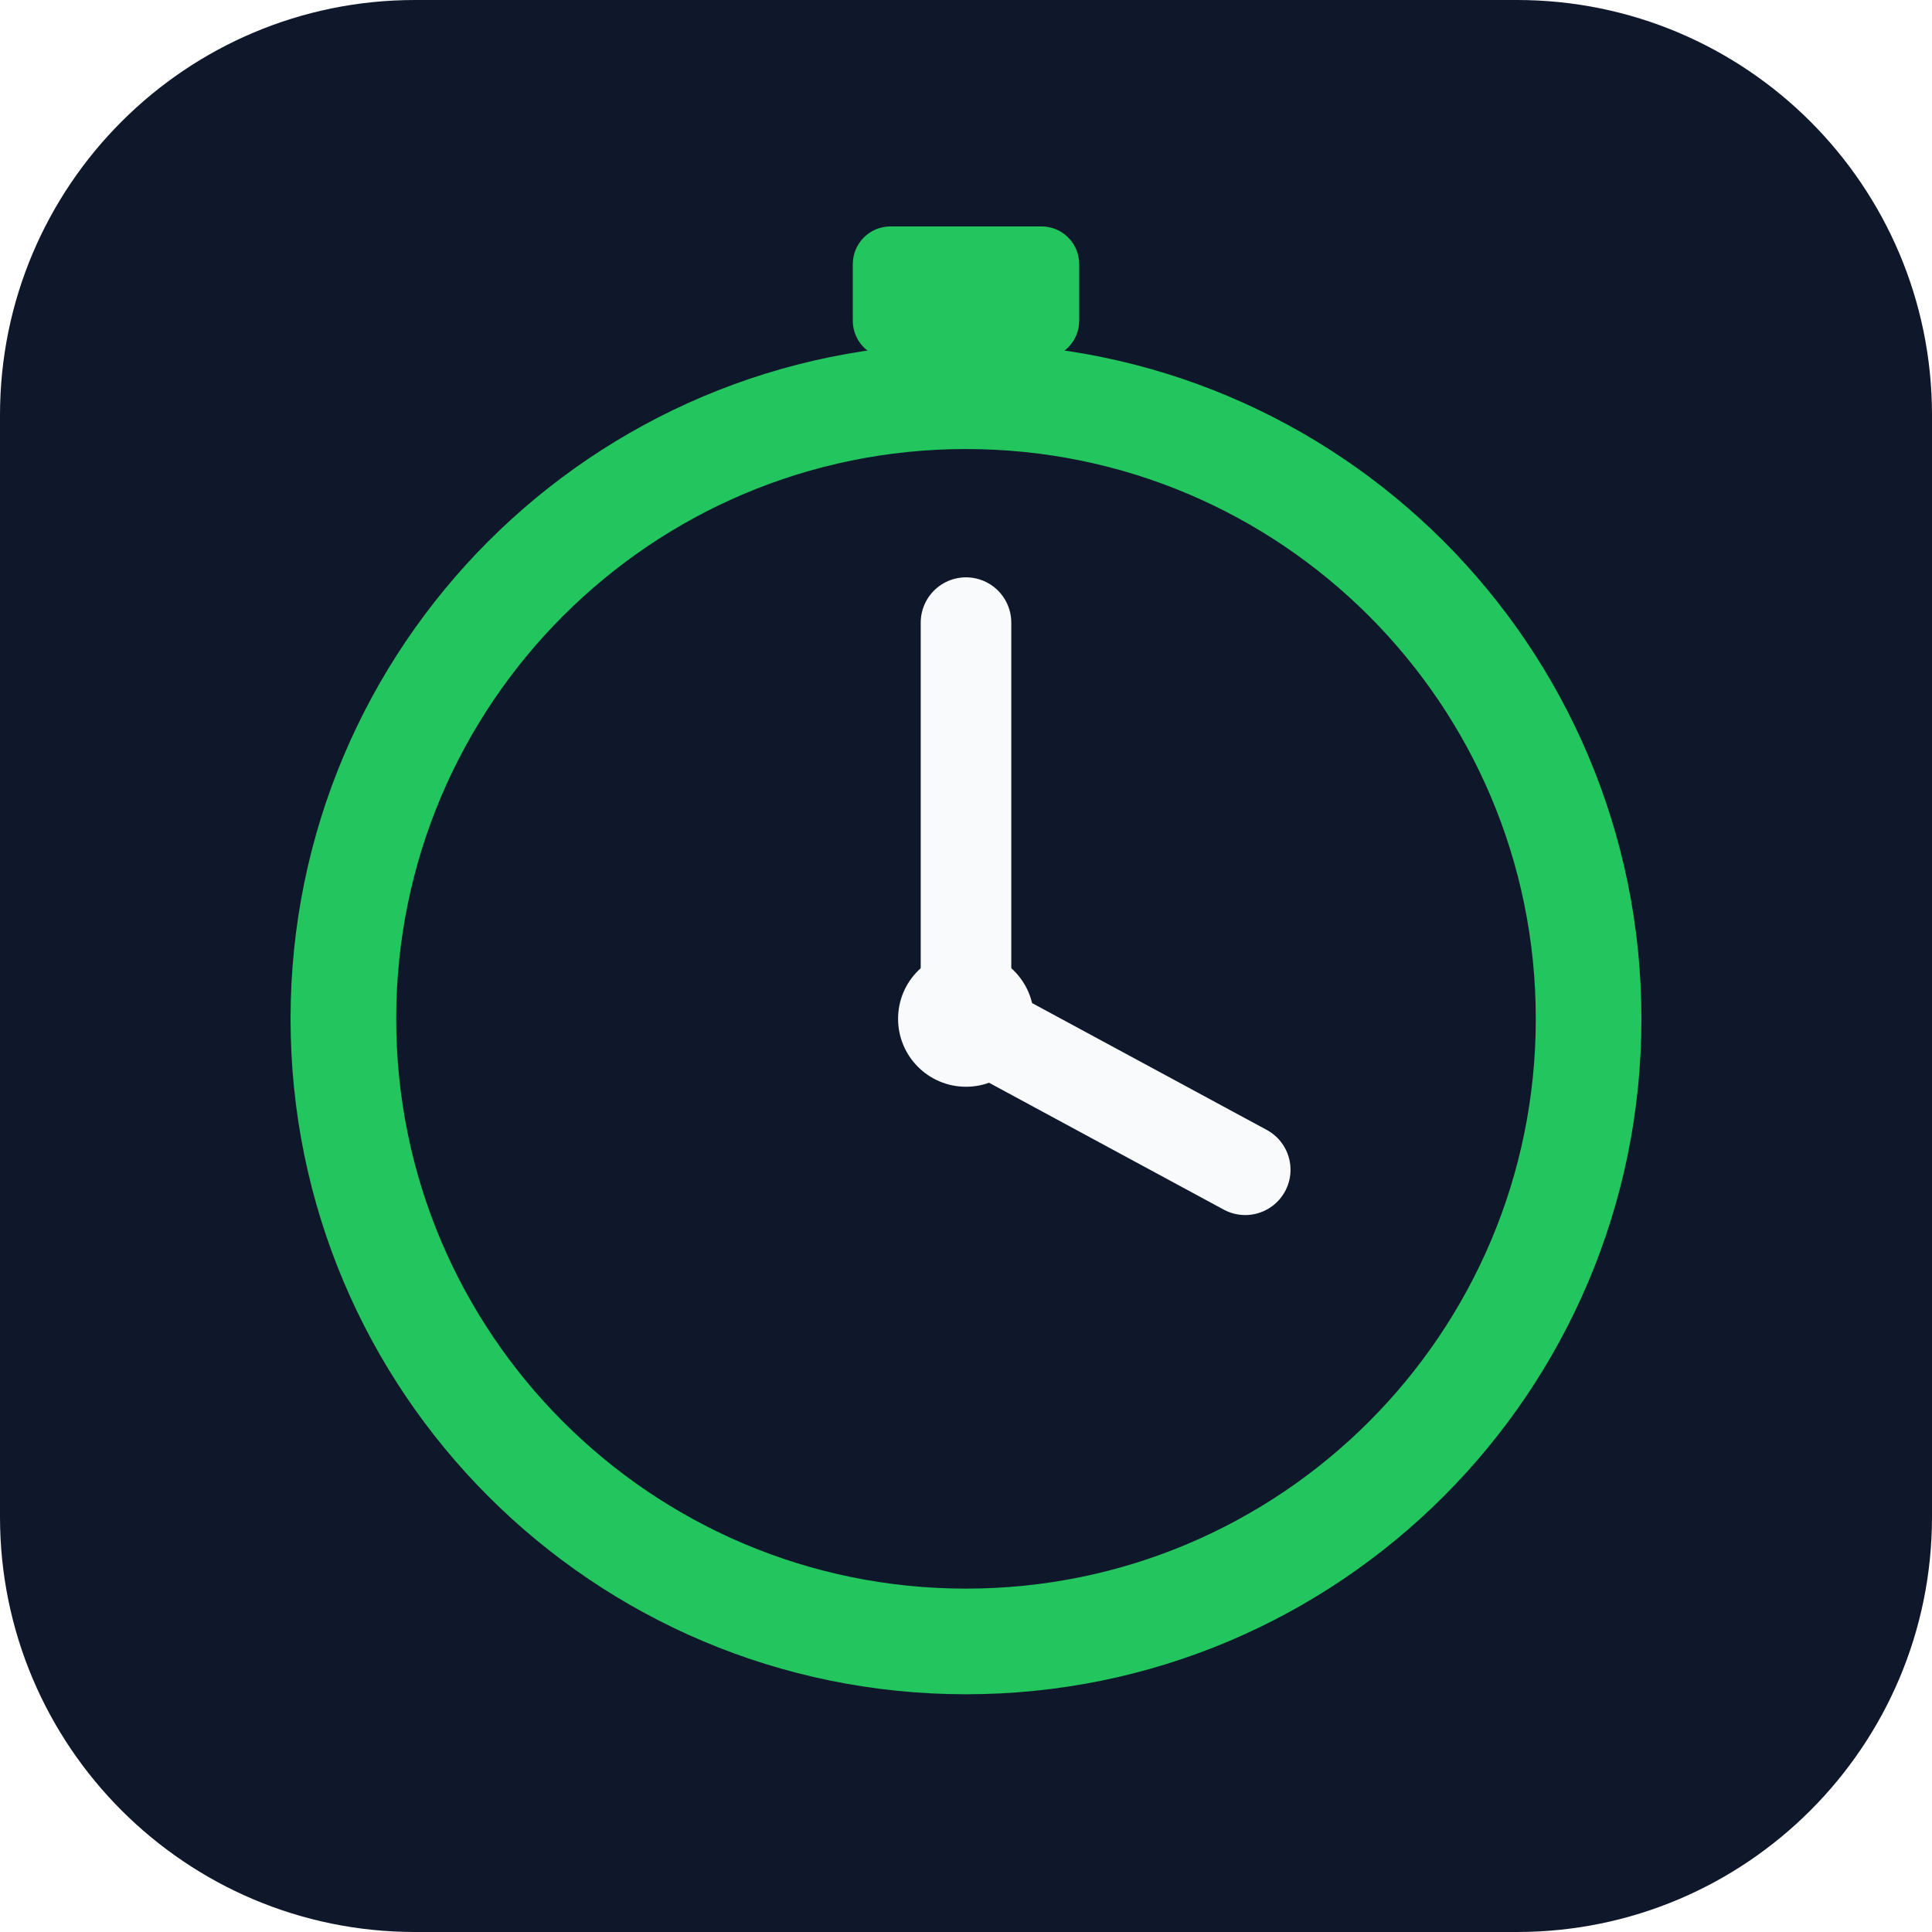
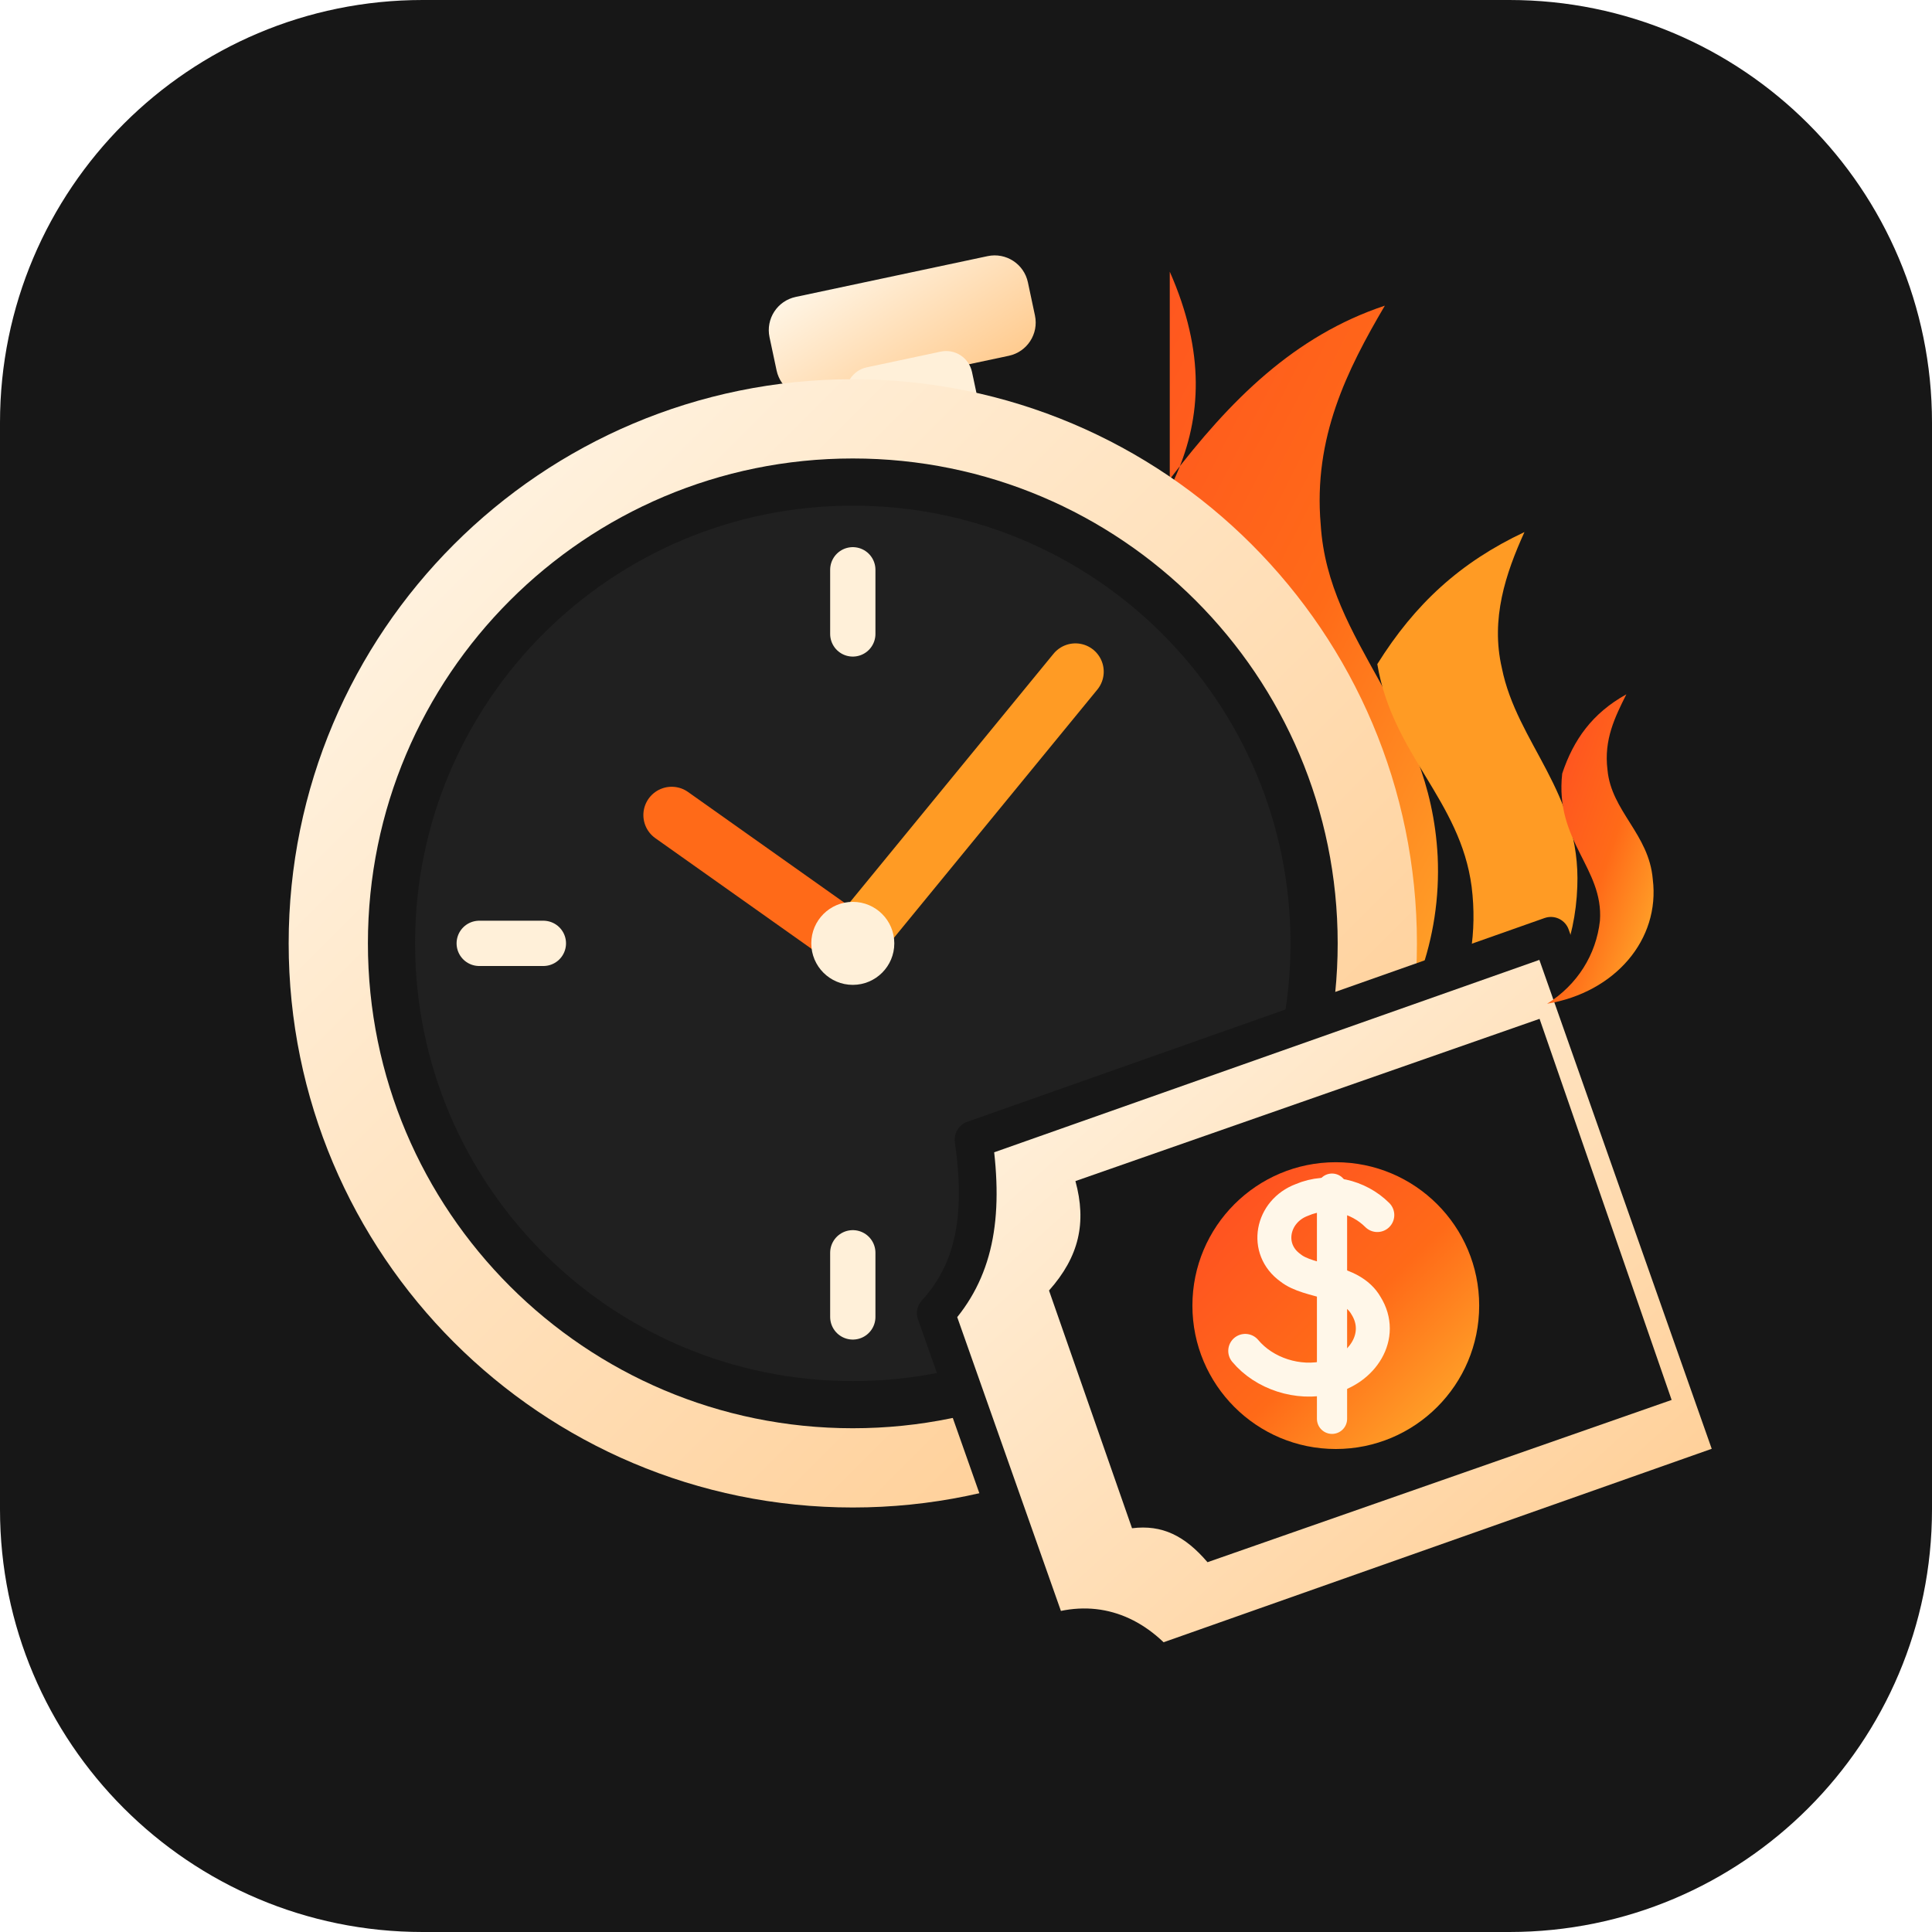
- <svg xmlns="http://www.w3.org/2000/svg" viewBox="0 0 1024 1024">
-   <rect width="1024" height="1024" rx="220" fill="#0f172a" />
-   <circle cx="512" cy="540" r="330" fill="none" stroke="#22c55e" stroke-width="56" />
-   <rect x="452" y="120" width="120" height="70" rx="20" fill="#22c55e" />
-   <path d="M512 540 L512 330" stroke="#f8fafc" stroke-width="48" stroke-linecap="round" />
-   <path d="M512 540 L660 620" stroke="#f8fafc" stroke-width="48" stroke-linecap="round" />
-   <circle cx="512" cy="540" r="36" fill="#f8fafc" />
+ <svg xmlns="http://www.w3.org/2000/svg" viewBox="0 0 512 512" role="img" aria-labelledby="title desc">
+   <defs>
+     <linearGradient id="fire" x1="0" y1="0" x2="1" y2="1">
+       <stop offset="0" stop-color="#FF4B24" />
+       <stop offset="0.55" stop-color="#FF6A18" />
+       <stop offset="1" stop-color="#FFB52E" />
+     </linearGradient>
+     <linearGradient id="paper" x1="0" y1="0" x2="1" y2="1">
+       <stop offset="0" stop-color="#FFF7E9" />
+       <stop offset="1" stop-color="#FFC98B" />
+     </linearGradient>
+   </defs>
+   <rect width="512" height="512" rx="112" fill="#171717" />
+   <path d="M310 72c19 43-5 69-27 92-20 21-31 42-24 67 12-20 29-29 42-43 6 30 28 43 30 73 2 23-9 42-24 57 43-11 76-47 74-91-2-39-29-56-31-88-2-23 7-41 17-58-24 8-41 25-57 46z" fill="url(#fire)" />
+   <path d="M365 176c4 24 22 36 25 59 3 24-8 45-25 60 31-8 52-31 53-60 1-25-16-38-20-58-3-13 1-25 6-36-17 8-29 19-39 35z" fill="#FF9B24" />
+   <rect x="204" y="73" width="70" height="27" rx="9" fill="url(#paper)" transform="rotate(-12 239 86)" />
+   <rect x="225" y="95" width="34" height="24" rx="7" fill="#FFF0D9" transform="rotate(-12 242 107)" />
+   <circle cx="226" cy="250" r="139" fill="#171717" stroke="url(#paper)" stroke-width="21" />
+   <circle cx="226" cy="250" r="116" fill="#202020" />
+   <g stroke="#FFF0D9" stroke-width="12" stroke-linecap="round">
+     <path d="M226 151v17" />
+     <path d="M127 250h17" />
+     <path d="M226 332v17" />
+   </g>
+   <path d="M226 250l-48-34" stroke="#FF6A18" stroke-width="15" stroke-linecap="round" />
+   <path d="M226 250l59-72" stroke="#FF9B24" stroke-width="15" stroke-linecap="round" />
+   <circle cx="226" cy="250" r="11" fill="#FFF0D9" />
+   <path d="M258 302l153-54 49 139-153 54c-8-9-18-12-29-8l-30-85c10-11 13-25 10-46z" fill="url(#paper)" stroke="#171717" stroke-width="10" stroke-linejoin="round" />
+   <path d="M285 313l123-43 35 101-123 43c-6-7-12-10-20-9l-22-63c8-9 10-18 7-29z" fill="#171717" />
+   <circle cx="354" cy="346" r="38" fill="url(#fire)" />
+   <path d="M365 322c-5-5-13-7-20-4-8 3-10 13-3 18 5 4 16 3 20 10 5 8-1 17-10 19-8 2-17-1-22-7" fill="none" stroke="#FFF7E9" stroke-width="9" stroke-linecap="round" />
+   <path d="M353 315v61" stroke="#FFF7E9" stroke-width="8" stroke-linecap="round" />
+   <path d="M414 205c-2 18 11 25 10 39-1 9-6 17-14 22 18-3 30-17 28-33-1-12-11-18-12-29-1-8 2-14 5-20-9 5-14 12-17 21z" fill="url(#fire)" />
</svg>
